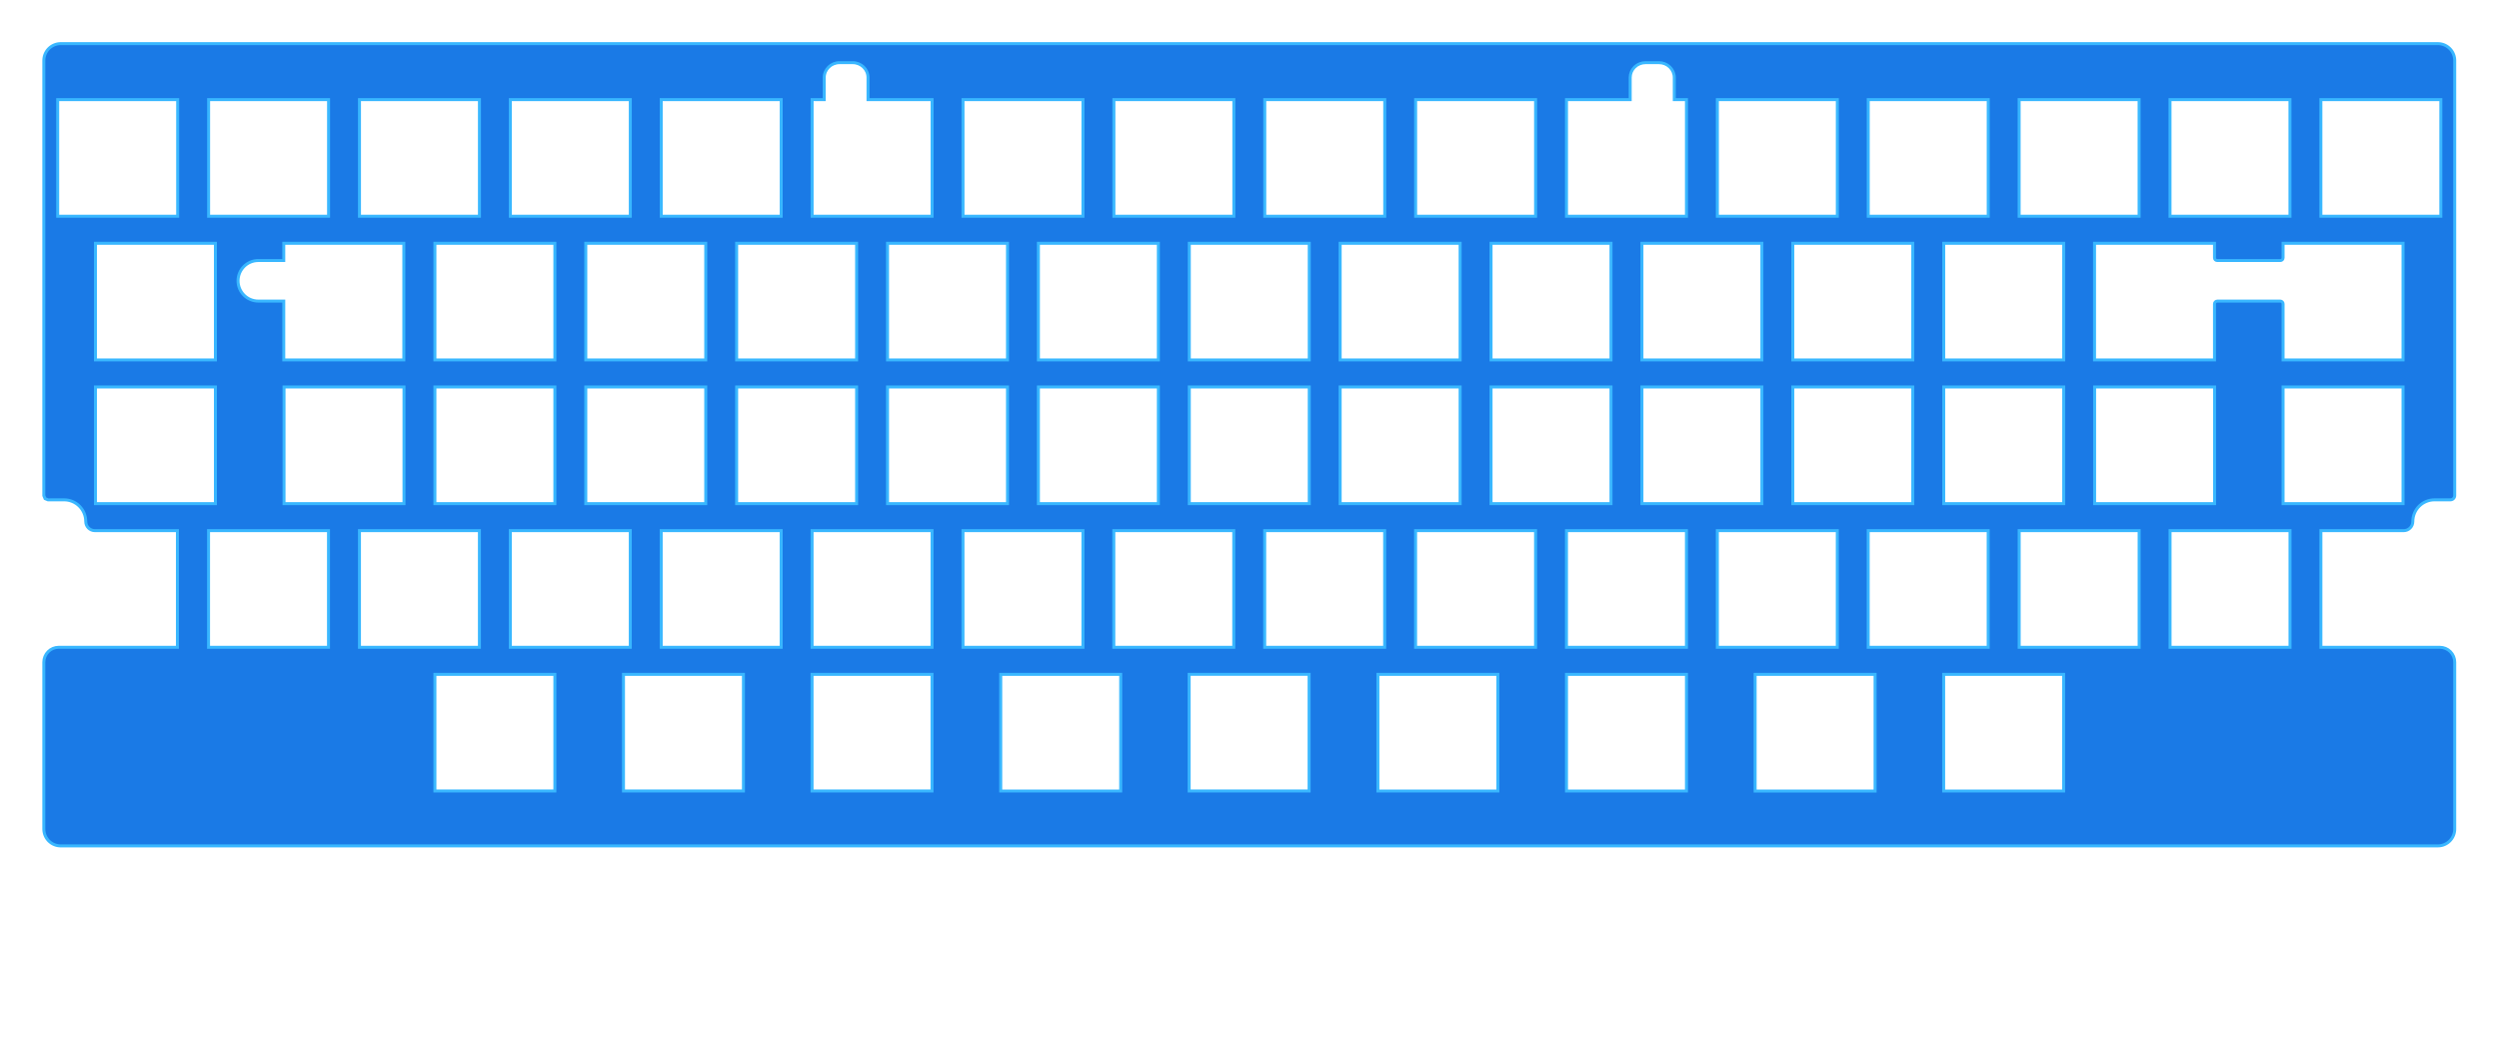
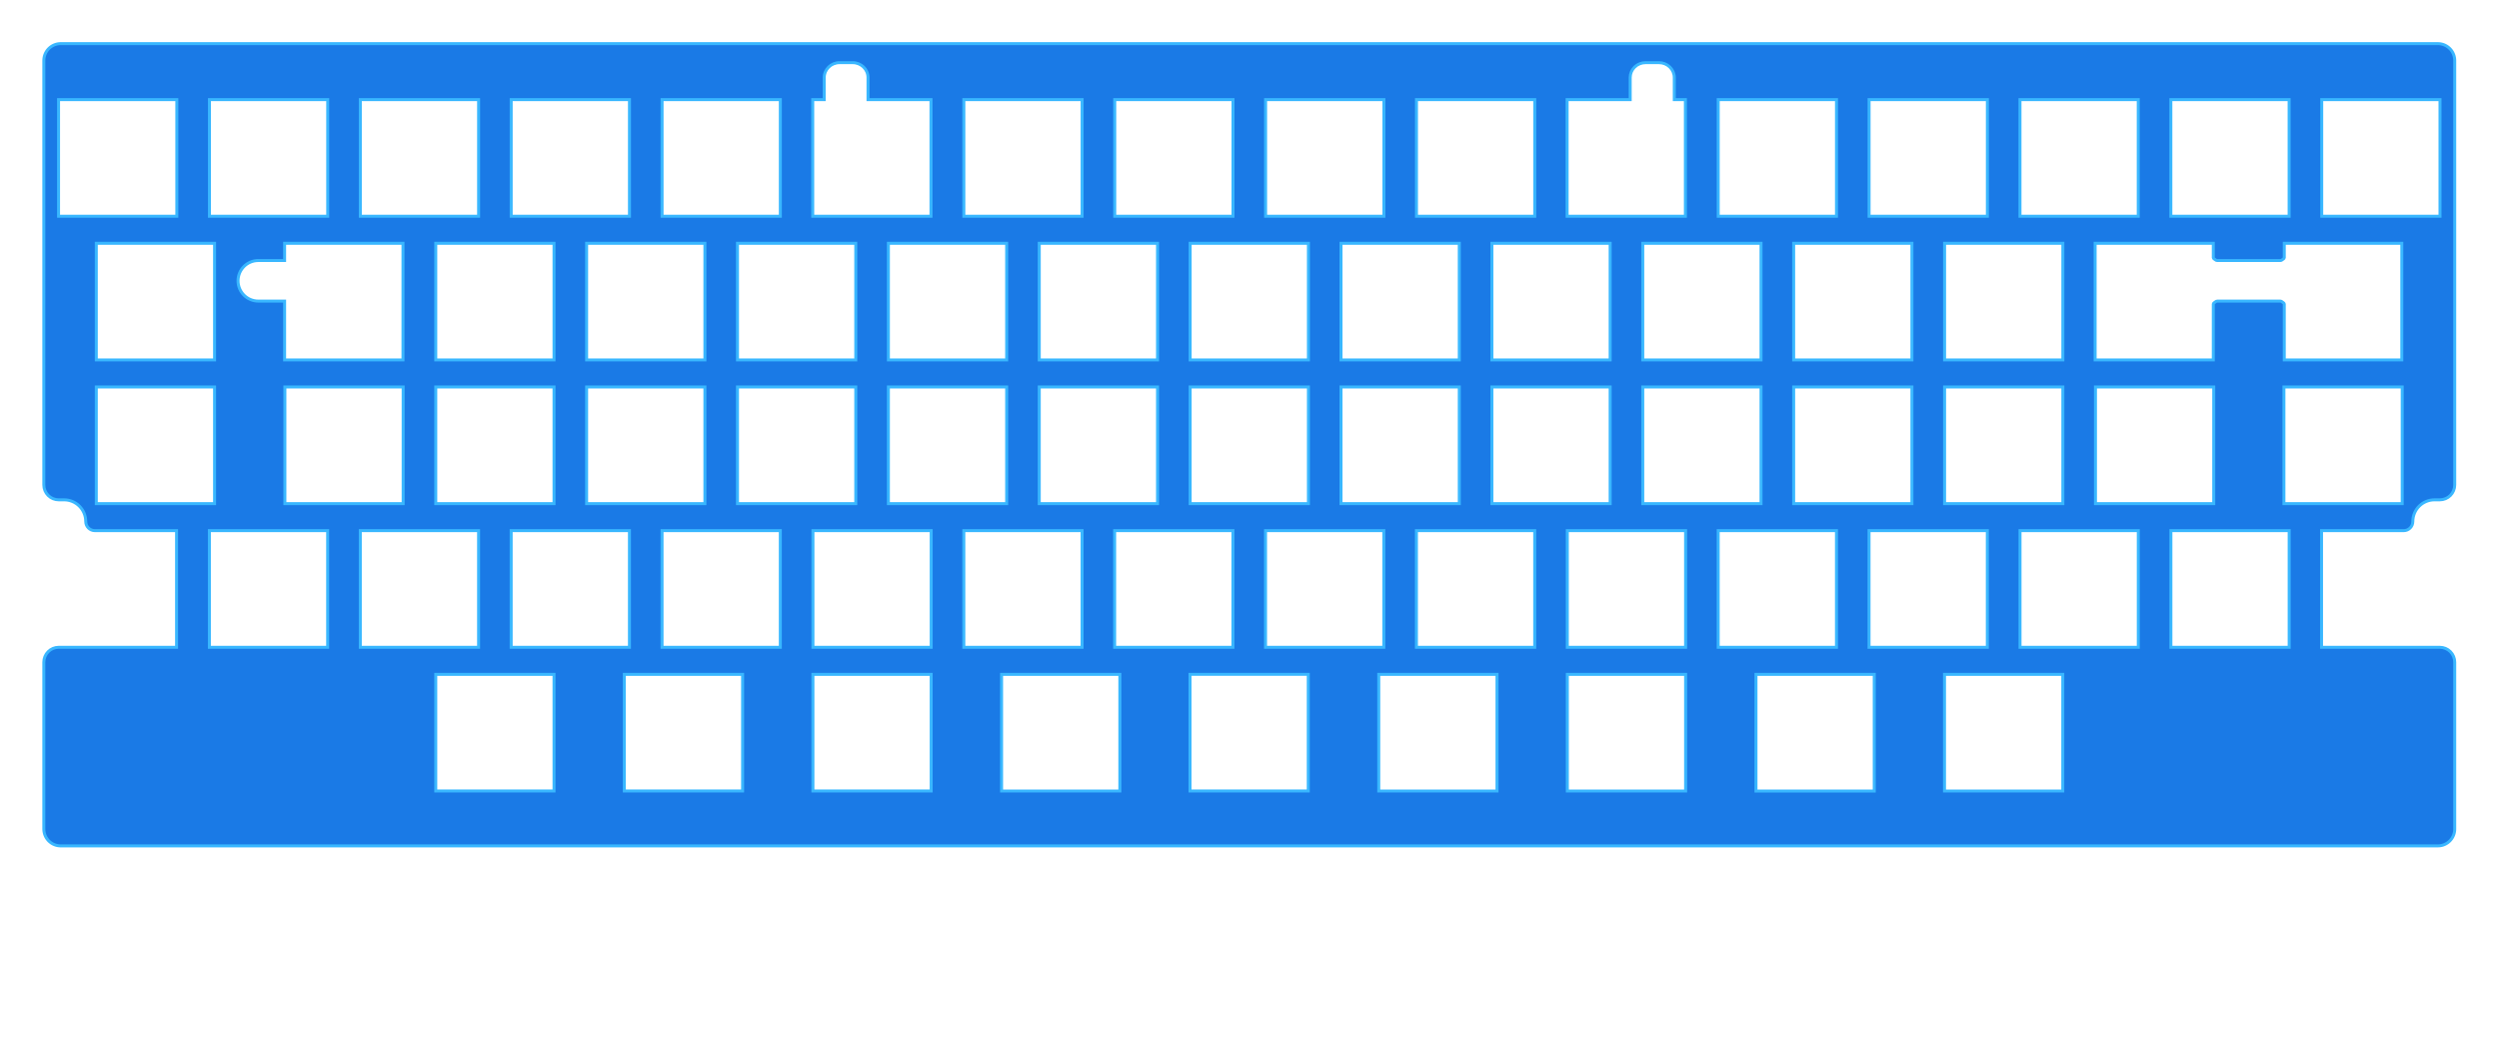
<svg xmlns="http://www.w3.org/2000/svg" width="100%" height="100%" viewBox="0 0 1118 474" version="1.1" xml:space="preserve" style="fill-rule:evenodd;clip-rule:evenodd;">
  <g transform="matrix(1.33333,0,0,1.33333,0,0)">
    <g id="位置合わせ指標">
        </g>
-     <g id="Nora-DN0032-Full-W14.2mm">
-       <path d="M31.845,177.983C30.146,177.983 28.769,176.606 28.769,174.907C28.769,174.906 28.769,174.906 28.769,174.905C28.769,172.976 28.002,171.127 26.636,169.765C25.271,168.402 23.42,167.639 21.492,167.643C18.679,167.649 16.123,167.654 16.123,167.654L15.121,167.239L14.706,166.237L14.709,20.305L14.726,19.86L14.777,19.417L14.865,18.981L14.984,18.55L15.14,18.133L15.324,17.731L15.542,17.342L15.789,16.971L16.067,16.622L16.367,16.294L16.696,15.993L17.045,15.715L17.416,15.469L17.804,15.25L18.207,15.066L18.624,14.91L19.054,14.791L19.491,14.703L19.933,14.652L20.378,14.632L817.977,14.635L818.419,14.652L818.861,14.703L819.298,14.791L819.731,14.91L820.145,15.066L820.548,15.25L820.936,15.469L821.307,15.715L821.656,15.993L821.985,16.294L822.285,16.622L822.566,16.971L822.81,17.342L823.028,17.731L823.212,18.133L823.368,18.55L823.487,18.981L823.575,19.417L823.629,19.86L823.646,20.305C823.646,20.305 823.646,150.964 823.646,166.199C823.646,166.582 823.494,166.949 823.223,167.22C822.952,167.491 822.585,167.643 822.202,167.643C821.243,167.643 818.267,167.643 816.854,167.643C814.926,167.643 813.077,168.409 811.713,169.772C810.35,171.136 809.584,172.985 809.584,174.913C809.584,174.917 809.584,174.922 809.584,174.926C809.584,175.737 809.262,176.514 808.688,177.088C808.115,177.661 807.338,177.983 806.527,177.983C798.441,177.983 778.743,177.983 778.743,177.983L778.743,217.101L818.646,217.101C819.972,217.101 821.244,217.627 822.182,218.565C823.119,219.503 823.646,220.775 823.646,222.101C823.646,236.668 823.646,278.05 823.646,278.05L823.629,278.49L823.575,278.932L823.487,279.369L823.368,279.799L823.212,280.219L823.028,280.619L822.81,281.007L822.566,281.378L822.285,281.73L821.985,282.059L821.656,282.356L821.307,282.634L820.936,282.881L820.548,283.099L820.145,283.283L819.731,283.442L819.298,283.561L818.861,283.646L818.419,283.697L817.977,283.714L20.378,283.72L19.933,283.697L19.491,283.646L19.054,283.561L18.624,283.442L18.207,283.283L17.804,283.099L17.416,282.881L17.045,282.634L16.696,282.356L16.367,282.059L16.067,281.73L15.789,281.378L15.542,281.007L15.324,280.619L15.14,280.219L14.984,279.799L14.865,279.369L14.777,278.932L14.726,278.49L14.706,278.05L14.706,222.101C14.706,220.775 15.233,219.503 16.171,218.565C17.108,217.627 18.38,217.101 19.706,217.101C39.286,217.101 59.528,217.101 59.528,217.101L59.528,177.983L31.845,177.983ZM629.162,226.188L629.162,265.305L588.91,265.305L588.91,226.188L629.162,226.188ZM502.586,226.183L502.586,265.3L462.334,265.3L462.334,226.183L502.586,226.183ZM565.867,226.183L565.867,265.3L525.615,265.3L525.615,226.183L565.867,226.183ZM692.422,226.183L692.422,265.3L652.17,265.3L652.17,226.183L692.422,226.183ZM376.032,226.183L376.032,265.3L335.78,265.3L335.78,226.183L376.032,226.183ZM312.722,226.178L312.722,265.295L272.47,265.295L272.47,226.178L312.722,226.178ZM249.449,226.178L249.449,265.295L209.197,265.295L209.197,226.178L249.449,226.178ZM186.175,226.178L186.175,265.295L145.923,265.295L145.923,226.178L186.175,226.178ZM439.255,226.173L439.255,265.29L399.003,265.29L399.003,226.173L439.255,226.173ZM667.107,177.983L667.107,217.101L626.847,217.101L626.847,177.983L667.107,177.983ZM110.222,177.983L110.222,217.101L69.97,217.101L69.97,177.983L110.222,177.983ZM312.73,177.983L312.73,217.101L272.478,217.101L272.478,177.983L312.73,177.983ZM515.237,177.983L515.237,217.101L474.978,217.101L474.978,177.983L515.237,177.983ZM565.86,177.983L565.86,217.101L525.608,217.101L525.608,177.983L565.86,177.983ZM211.483,177.983L211.483,217.101L171.231,217.101L171.231,177.983L211.483,177.983ZM262.106,177.983L262.106,217.101L221.854,217.101L221.854,177.983L262.106,177.983ZM616.483,177.983L616.483,217.101L576.231,217.101L576.231,177.983L616.483,177.983ZM768.382,177.983L768.382,217.101L728.13,217.101L728.13,177.983L768.382,177.983ZM160.86,177.983L160.86,217.101L120.608,217.101L120.608,177.983L160.86,177.983ZM363.36,177.983L363.36,217.101L323.108,217.101L323.108,177.983L363.36,177.983ZM717.758,177.983L717.758,217.101L677.506,217.101L677.506,177.983L717.758,177.983ZM413.969,177.983L413.969,217.101L373.717,217.101L373.717,177.983L413.969,177.983ZM464.599,177.983L464.599,217.101L424.347,217.101L424.347,177.983L464.599,177.983ZM439.306,129.793L439.306,168.911L399.054,168.911L399.054,129.793L439.306,129.793ZM806.306,129.793L806.306,168.911L766.054,168.911L766.054,129.793L806.306,129.793ZM743.07,129.793L743.07,168.911L702.818,168.911L702.818,129.793L743.07,129.793ZM692.447,129.793L692.447,168.911L652.195,168.911L652.195,129.793L692.447,129.793ZM641.806,129.793L641.806,168.911L601.554,168.911L601.554,129.793L641.806,129.793ZM287.422,129.793L287.422,168.911L247.17,168.911L247.17,129.793L287.422,129.793ZM236.798,129.793L236.798,168.911L196.546,168.911L196.546,129.793L236.798,129.793ZM135.552,129.793L135.552,168.911L95.3,168.911L95.3,129.793L135.552,129.793ZM338.052,129.793L338.052,168.911L297.8,168.911L297.8,129.793L338.052,129.793ZM186.175,129.793L186.175,168.911L145.923,168.911L145.923,129.793L186.175,129.793ZM591.175,129.793L591.175,168.911L550.923,168.911L550.923,129.793L591.175,129.793ZM489.929,129.793L489.929,168.911L449.67,168.911L449.67,129.793L489.929,129.793ZM540.552,129.793L540.552,168.911L500.3,168.911L500.3,129.793L540.552,129.793ZM388.675,129.793L388.675,168.911L348.423,168.911L348.423,129.793L388.675,129.793ZM72.278,129.793L72.278,168.911L32.026,168.911L32.026,129.793L72.278,129.793ZM439.306,81.604L439.306,120.721L399.054,120.721L399.054,81.604L439.306,81.604ZM743.043,86.482C743.043,86.721 743.138,86.95 743.307,87.118C743.476,87.287 743.705,87.382 743.944,87.382C747.748,87.382 761.349,87.382 765.154,87.382C765.392,87.382 765.621,87.287 765.79,87.118C765.959,86.95 766.054,86.721 766.054,86.482C766.054,84.857 766.054,81.604 766.054,81.604L806.306,81.604L806.306,120.721L766.054,120.721L766.054,101.929C766.054,101.68 765.955,101.44 765.779,101.264C765.602,101.088 765.363,100.989 765.114,100.989C761.261,100.989 747.837,100.989 743.984,100.989C743.734,100.989 743.495,101.088 743.319,101.264C743.142,101.44 743.043,101.68 743.043,101.929C743.043,105.853 743.043,120.721 743.043,120.721L702.791,120.721L702.791,81.604L743.043,81.604L743.043,86.482ZM692.447,81.604L692.447,120.721L652.195,120.721L652.195,81.604L692.447,81.604ZM641.806,81.604L641.806,120.721L601.554,120.721L601.554,81.604L641.806,81.604ZM540.552,81.604L540.552,120.721L500.3,120.721L500.3,81.604L540.552,81.604ZM287.422,81.604L287.422,120.721L247.17,120.721L247.17,81.604L287.422,81.604ZM388.675,81.604L388.675,120.721L348.423,120.721L348.423,81.604L388.675,81.604ZM338.052,81.604L338.052,120.721L297.8,120.721L297.8,81.604L338.052,81.604ZM236.798,81.604L236.798,120.721L196.546,120.721L196.546,81.604L236.798,81.604ZM186.175,81.604L186.175,120.721L145.923,120.721L145.923,81.604L186.175,81.604ZM86.674,100.989C82.919,100.989 79.87,97.94 79.87,94.185C79.87,90.431 82.919,87.382 86.674,87.382L95.21,87.382L95.21,81.604L135.496,81.604L135.496,120.721L95.21,120.721L95.21,100.989L86.674,100.989ZM489.929,81.604L489.929,120.721L449.67,120.721L449.67,81.604L489.929,81.604ZM591.175,81.604L591.175,120.721L550.923,120.721L550.923,81.604L591.175,81.604ZM72.278,81.604L72.278,120.721L32.026,120.721L32.026,81.604L72.278,81.604ZM110.244,33.414L110.244,72.532L69.992,72.532L69.992,33.414L110.244,33.414ZM160.867,33.414L160.867,72.532L120.615,72.532L120.615,33.414L160.867,33.414ZM616.49,33.414L616.49,72.532L576.238,72.532L576.238,33.414L616.49,33.414ZM413.998,33.414L413.998,72.532L373.746,72.532L373.746,33.414L413.998,33.414ZM818.99,33.414L818.99,72.532L778.738,72.532L778.738,33.414L818.99,33.414ZM667.121,33.414L667.121,72.532L626.862,72.532L626.862,33.414L667.121,33.414ZM464.628,33.414L464.628,72.532L424.369,72.532L424.369,33.414L464.628,33.414ZM211.49,33.414L211.49,72.532L171.238,72.532L171.238,33.414L211.49,33.414ZM515.244,33.414L515.244,72.532L474.992,72.532L474.992,33.414L515.244,33.414ZM565.867,33.414L565.867,72.532L525.615,72.532L525.615,33.414L546.989,33.414L546.989,26.016C546.989,24.69 547.531,23.418 548.496,22.481C549.461,21.543 550.77,21.016 552.134,21.016L556.637,21.016C558.002,21.016 559.311,21.543 560.276,22.481C561.24,23.418 561.783,24.69 561.783,26.016C561.783,29.459 561.783,33.414 561.783,33.414L565.867,33.414ZM312.744,33.414L312.744,72.532L272.492,72.532L272.492,33.414L276.557,33.414L276.557,26.016C276.557,23.255 278.86,21.016 281.702,21.016L286.102,21.016C288.943,21.016 291.247,23.255 291.247,26.016C291.247,29.459 291.247,33.414 291.247,33.414L312.744,33.414ZM768.367,33.414L768.367,72.532L728.115,72.532L728.115,33.414L768.367,33.414ZM262.114,33.414L262.114,72.532L221.862,72.532L221.862,33.414L262.114,33.414ZM59.614,33.414L59.614,72.532L19.362,72.532L19.362,33.414L59.614,33.414ZM363.367,33.414L363.367,72.532L323.115,72.532L323.115,33.414L363.367,33.414ZM717.744,33.414L717.744,72.532L677.492,72.532L677.492,33.414L717.744,33.414Z" style="fill:rgb(26,122,230);stroke:rgb(57,183,255);stroke-width:1px;" />
+     <g id="Nora-DN0032-2--Full-W14mm">
+       <path d="M31.845,177.983C30.146,177.983 28.769,176.606 28.769,174.907C28.769,174.906 28.769,174.906 28.769,174.905C28.769,172.976 28.002,171.127 26.636,169.765C25.271,168.402 23.42,167.639 21.492,167.643C20.932,167.644 20.326,167.645 19.715,167.646C18.388,167.649 17.114,167.123 16.174,166.185C15.234,165.247 14.706,163.974 14.706,162.646C14.707,136.865 14.709,20.305 14.709,20.305L14.726,19.86L14.777,19.417L14.865,18.981L14.984,18.55L15.14,18.133L15.324,17.731L15.542,17.342L15.789,16.971L16.067,16.622L16.367,16.294L16.696,15.993L17.045,15.715L17.416,15.469L17.804,15.25L18.207,15.066L18.624,14.91L19.054,14.791L19.491,14.703L19.933,14.652L20.378,14.632L817.977,14.635L818.419,14.652L818.861,14.703L819.298,14.791L819.731,14.91L820.145,15.066L820.548,15.25L820.936,15.469L821.307,15.715L821.656,15.993L821.985,16.294L822.285,16.622L822.566,16.971L822.81,17.342L823.028,17.731L823.212,18.133L823.368,18.55L823.487,18.981L823.575,19.417L823.629,19.86L823.646,20.305C823.646,20.305 823.646,136.879 823.646,162.643C823.646,163.969 823.119,165.241 822.182,166.178C821.244,167.116 819.972,167.643 818.646,167.643C817.885,167.643 817.23,167.643 816.854,167.643C814.926,167.643 813.077,168.409 811.713,169.772C810.35,171.136 809.584,172.985 809.584,174.913C809.584,174.917 809.584,174.922 809.584,174.926C809.584,175.737 809.262,176.514 808.688,177.088C808.115,177.661 807.338,177.983 806.527,177.983C798.441,177.983 778.961,177.983 778.961,177.983L778.961,217.101L818.646,217.101C819.972,217.101 821.244,217.627 822.182,218.565C823.119,219.503 823.646,220.775 823.646,222.101C823.646,236.668 823.646,278.05 823.646,278.05L823.629,278.49L823.575,278.932L823.487,279.369L823.368,279.799L823.212,280.219L823.028,280.619L822.81,281.007L822.566,281.378L822.285,281.73L821.985,282.059L821.656,282.356L821.307,282.634L820.936,282.881L820.548,283.099L820.145,283.283L819.731,283.442L819.298,283.561L818.861,283.646L818.419,283.697L817.977,283.714L20.378,283.72L19.933,283.697L19.491,283.646L19.054,283.561L18.624,283.442L18.207,283.283L17.804,283.099L17.416,282.881L17.045,282.634L16.696,282.356L16.367,282.059L16.067,281.73L15.789,281.378L15.542,281.007L15.324,280.619L15.14,280.219L14.984,279.799L14.865,279.369L14.777,278.932L14.726,278.49L14.706,278.05L14.706,222.101C14.706,220.775 15.233,219.503 16.171,218.565C17.108,217.627 18.38,217.101 19.706,217.101C39.286,217.101 59.244,217.101 59.244,217.101L59.244,177.983L31.845,177.983ZM628.879,226.188L628.879,265.305L589.194,265.305L589.194,226.188L628.879,226.188ZM502.303,226.183L502.303,265.3L462.618,265.3L462.618,226.183L502.303,226.183ZM565.584,226.183L565.584,265.3L525.899,265.3L525.899,226.183L565.584,226.183ZM375.749,226.183L375.749,265.3L336.064,265.3L336.064,226.183L375.749,226.183ZM692.138,226.183L692.138,265.3L652.453,265.3L652.453,226.183L692.138,226.183ZM312.439,226.178L312.439,265.295L272.754,265.295L272.754,226.178L312.439,226.178ZM249.165,226.178L249.165,265.295L209.48,265.295L209.48,226.178L249.165,226.178ZM185.892,226.178L185.892,265.295L146.207,265.295L146.207,226.178L185.892,226.178ZM438.972,226.173L438.972,265.29L399.287,265.29L399.287,226.173L438.972,226.173ZM666.823,177.983L666.823,217.101L627.131,217.101L627.131,177.983L666.823,177.983ZM109.939,177.983L109.939,217.101L70.254,217.101L70.254,177.983L109.939,177.983ZM717.475,177.983L717.475,217.101L677.79,217.101L677.79,177.983L717.475,177.983ZM211.2,177.983L211.2,217.101L171.515,217.101L171.515,177.983L211.2,177.983ZM768.098,177.983L768.098,217.101L728.413,217.101L728.413,177.983L768.098,177.983ZM616.2,177.983L616.2,217.101L576.515,217.101L576.515,177.983L616.2,177.983ZM565.577,177.983L565.577,217.101L525.892,217.101L525.892,177.983L565.577,177.983ZM261.823,177.983L261.823,217.101L222.138,217.101L222.138,177.983L261.823,177.983ZM160.577,177.983L160.577,217.101L120.892,217.101L120.892,177.983L160.577,177.983ZM363.077,177.983L363.077,217.101L323.392,217.101L323.392,177.983L363.077,177.983ZM514.953,177.983L514.953,217.101L475.261,217.101L475.261,177.983L514.953,177.983ZM312.446,177.983L312.446,217.101L272.761,217.101L272.761,177.983L312.446,177.983ZM464.316,177.983L464.316,217.101L424.631,217.101L424.631,177.983L464.316,177.983ZM413.685,177.983L413.685,217.101L374,217.101L374,177.983L413.685,177.983ZM806.023,129.793L806.023,168.911L766.338,168.911L766.338,129.793L806.023,129.793ZM439.022,129.793L439.022,168.911L399.337,168.911L399.337,129.793L439.022,129.793ZM692.163,129.793L692.163,168.911L652.478,168.911L652.478,129.793L692.163,129.793ZM742.787,129.793L742.787,168.911L703.102,168.911L703.102,129.793L742.787,129.793ZM641.522,129.793L641.522,168.911L601.837,168.911L601.837,129.793L641.522,129.793ZM185.892,129.793L185.892,168.911L146.207,168.911L146.207,129.793L185.892,129.793ZM590.892,129.793L590.892,168.911L551.207,168.911L551.207,129.793L590.892,129.793ZM540.269,129.793L540.269,168.911L500.584,168.911L500.584,129.793L540.269,129.793ZM337.769,129.793L337.769,168.911L298.084,168.911L298.084,129.793L337.769,129.793ZM287.138,129.793L287.138,168.911L247.453,168.911L247.453,129.793L287.138,129.793ZM236.515,129.793L236.515,168.911L196.83,168.911L196.83,129.793L236.515,129.793ZM135.269,129.793L135.269,168.911L95.584,168.911L95.584,129.793L135.269,129.793ZM489.645,129.793L489.645,168.911L449.953,168.911L449.953,129.793L489.645,129.793ZM388.392,129.793L388.392,168.911L348.707,168.911L348.707,129.793L388.392,129.793ZM71.995,129.793L71.995,168.911L32.31,168.911L32.31,129.793L71.995,129.793ZM439.022,81.604L439.022,120.721L399.337,120.721L399.337,81.604L439.022,81.604ZM742.643,86.482C742.643,86.721 743.138,86.95 743.307,87.118C743.476,87.287 743.705,87.382 743.944,87.382C747.748,87.382 761.349,87.382 765.154,87.382C765.392,87.382 765.621,87.287 765.79,87.118C765.959,86.95 766.454,86.721 766.454,86.482C766.454,84.857 766.454,81.604 766.454,81.604L805.89,81.604L805.89,120.721L766.454,120.721L766.454,101.929C766.454,101.68 765.955,101.44 765.779,101.264C765.602,101.088 765.363,100.989 765.114,100.989C761.261,100.989 747.837,100.989 743.984,100.989C743.734,100.989 743.495,101.088 743.319,101.264C743.142,101.44 742.643,101.68 742.643,101.929C742.643,105.853 742.643,120.721 742.643,120.721L702.992,120.721L702.992,81.604L742.643,81.604L742.643,86.482ZM692.163,81.604L692.163,120.721L652.478,120.721L652.478,81.604L692.163,81.604ZM641.522,81.604L641.522,120.721L601.837,120.721L601.837,81.604L641.522,81.604ZM236.515,81.604L236.515,120.721L196.83,120.721L196.83,81.604L236.515,81.604ZM185.892,81.604L185.892,120.721L146.207,120.721L146.207,81.604L185.892,81.604ZM287.138,81.604L287.138,120.721L247.453,120.721L247.453,81.604L287.138,81.604ZM337.769,81.604L337.769,120.721L298.084,120.721L298.084,81.604L337.769,81.604ZM590.892,81.604L590.892,120.721L551.207,120.721L551.207,81.604L590.892,81.604ZM540.269,81.604L540.269,120.721L500.584,120.721L500.584,81.604L540.269,81.604ZM489.645,81.604L489.645,120.721L449.953,120.721L449.953,81.604L489.645,81.604ZM388.392,81.604L388.392,120.721L348.707,120.721L348.707,81.604L388.392,81.604ZM86.674,100.989C82.919,100.989 79.87,97.94 79.87,94.185C79.87,90.431 82.919,87.382 86.674,87.382L95.494,87.382L95.494,81.604L135.213,81.604L135.213,120.721L95.494,120.721L95.494,100.989L86.674,100.989ZM71.995,81.604L71.995,120.721L32.31,120.721L32.31,81.604L71.995,81.604ZM818.707,33.414L818.707,72.532L779.022,72.532L779.022,33.414L818.707,33.414ZM363.084,33.414L363.084,72.532L323.399,72.532L323.399,33.414L363.084,33.414ZM717.461,33.414L717.461,72.532L677.776,72.532L677.776,33.414L717.461,33.414ZM413.714,33.414L413.714,72.532L374.029,72.532L374.029,33.414L413.714,33.414ZM211.207,33.414L211.207,72.532L171.522,72.532L171.522,33.414L211.207,33.414ZM514.961,33.414L514.961,72.532L475.276,72.532L475.276,33.414L514.961,33.414ZM261.83,33.414L261.83,72.532L222.145,72.532L222.145,33.414L261.83,33.414ZM109.961,33.414L109.961,72.532L70.276,72.532L70.276,33.414L109.961,33.414ZM160.584,33.414L160.584,72.532L120.899,72.532L120.899,33.414L160.584,33.414ZM616.207,33.414L616.207,72.532L576.522,72.532L576.522,33.414L616.207,33.414ZM666.837,33.414L666.837,72.532L627.145,72.532L627.145,33.414L666.837,33.414ZM768.084,33.414L768.084,72.532L728.399,72.532L728.399,33.414L768.084,33.414ZM464.345,33.414L464.345,72.532L424.652,72.532L424.652,33.414L464.345,33.414ZM565.512,33.414L565.512,72.532L525.827,72.532L525.827,33.414L546.989,33.414L546.989,26.016C546.989,24.69 547.531,23.418 548.496,22.481C549.461,21.543 550.77,21.016 552.134,21.016L556.637,21.016C558.002,21.016 559.311,21.543 560.276,22.481C561.24,23.418 561.783,24.69 561.783,26.016C561.783,29.459 561.783,33.414 561.783,33.414L565.512,33.414ZM312.378,33.414L312.378,72.532L272.693,72.532L272.693,33.414L276.557,33.414L276.557,26.016C276.557,23.255 278.86,21.016 281.702,21.016L286.102,21.016C288.943,21.016 291.247,23.255 291.247,26.016C291.247,29.459 291.247,33.414 291.247,33.414L312.378,33.414ZM59.33,33.414L59.33,72.532L19.645,72.532L19.645,33.414L59.33,33.414Z" style="fill:rgb(26,122,230);stroke:rgb(57,183,255);stroke-width:1px;" />
    </g>
  </g>
</svg>
